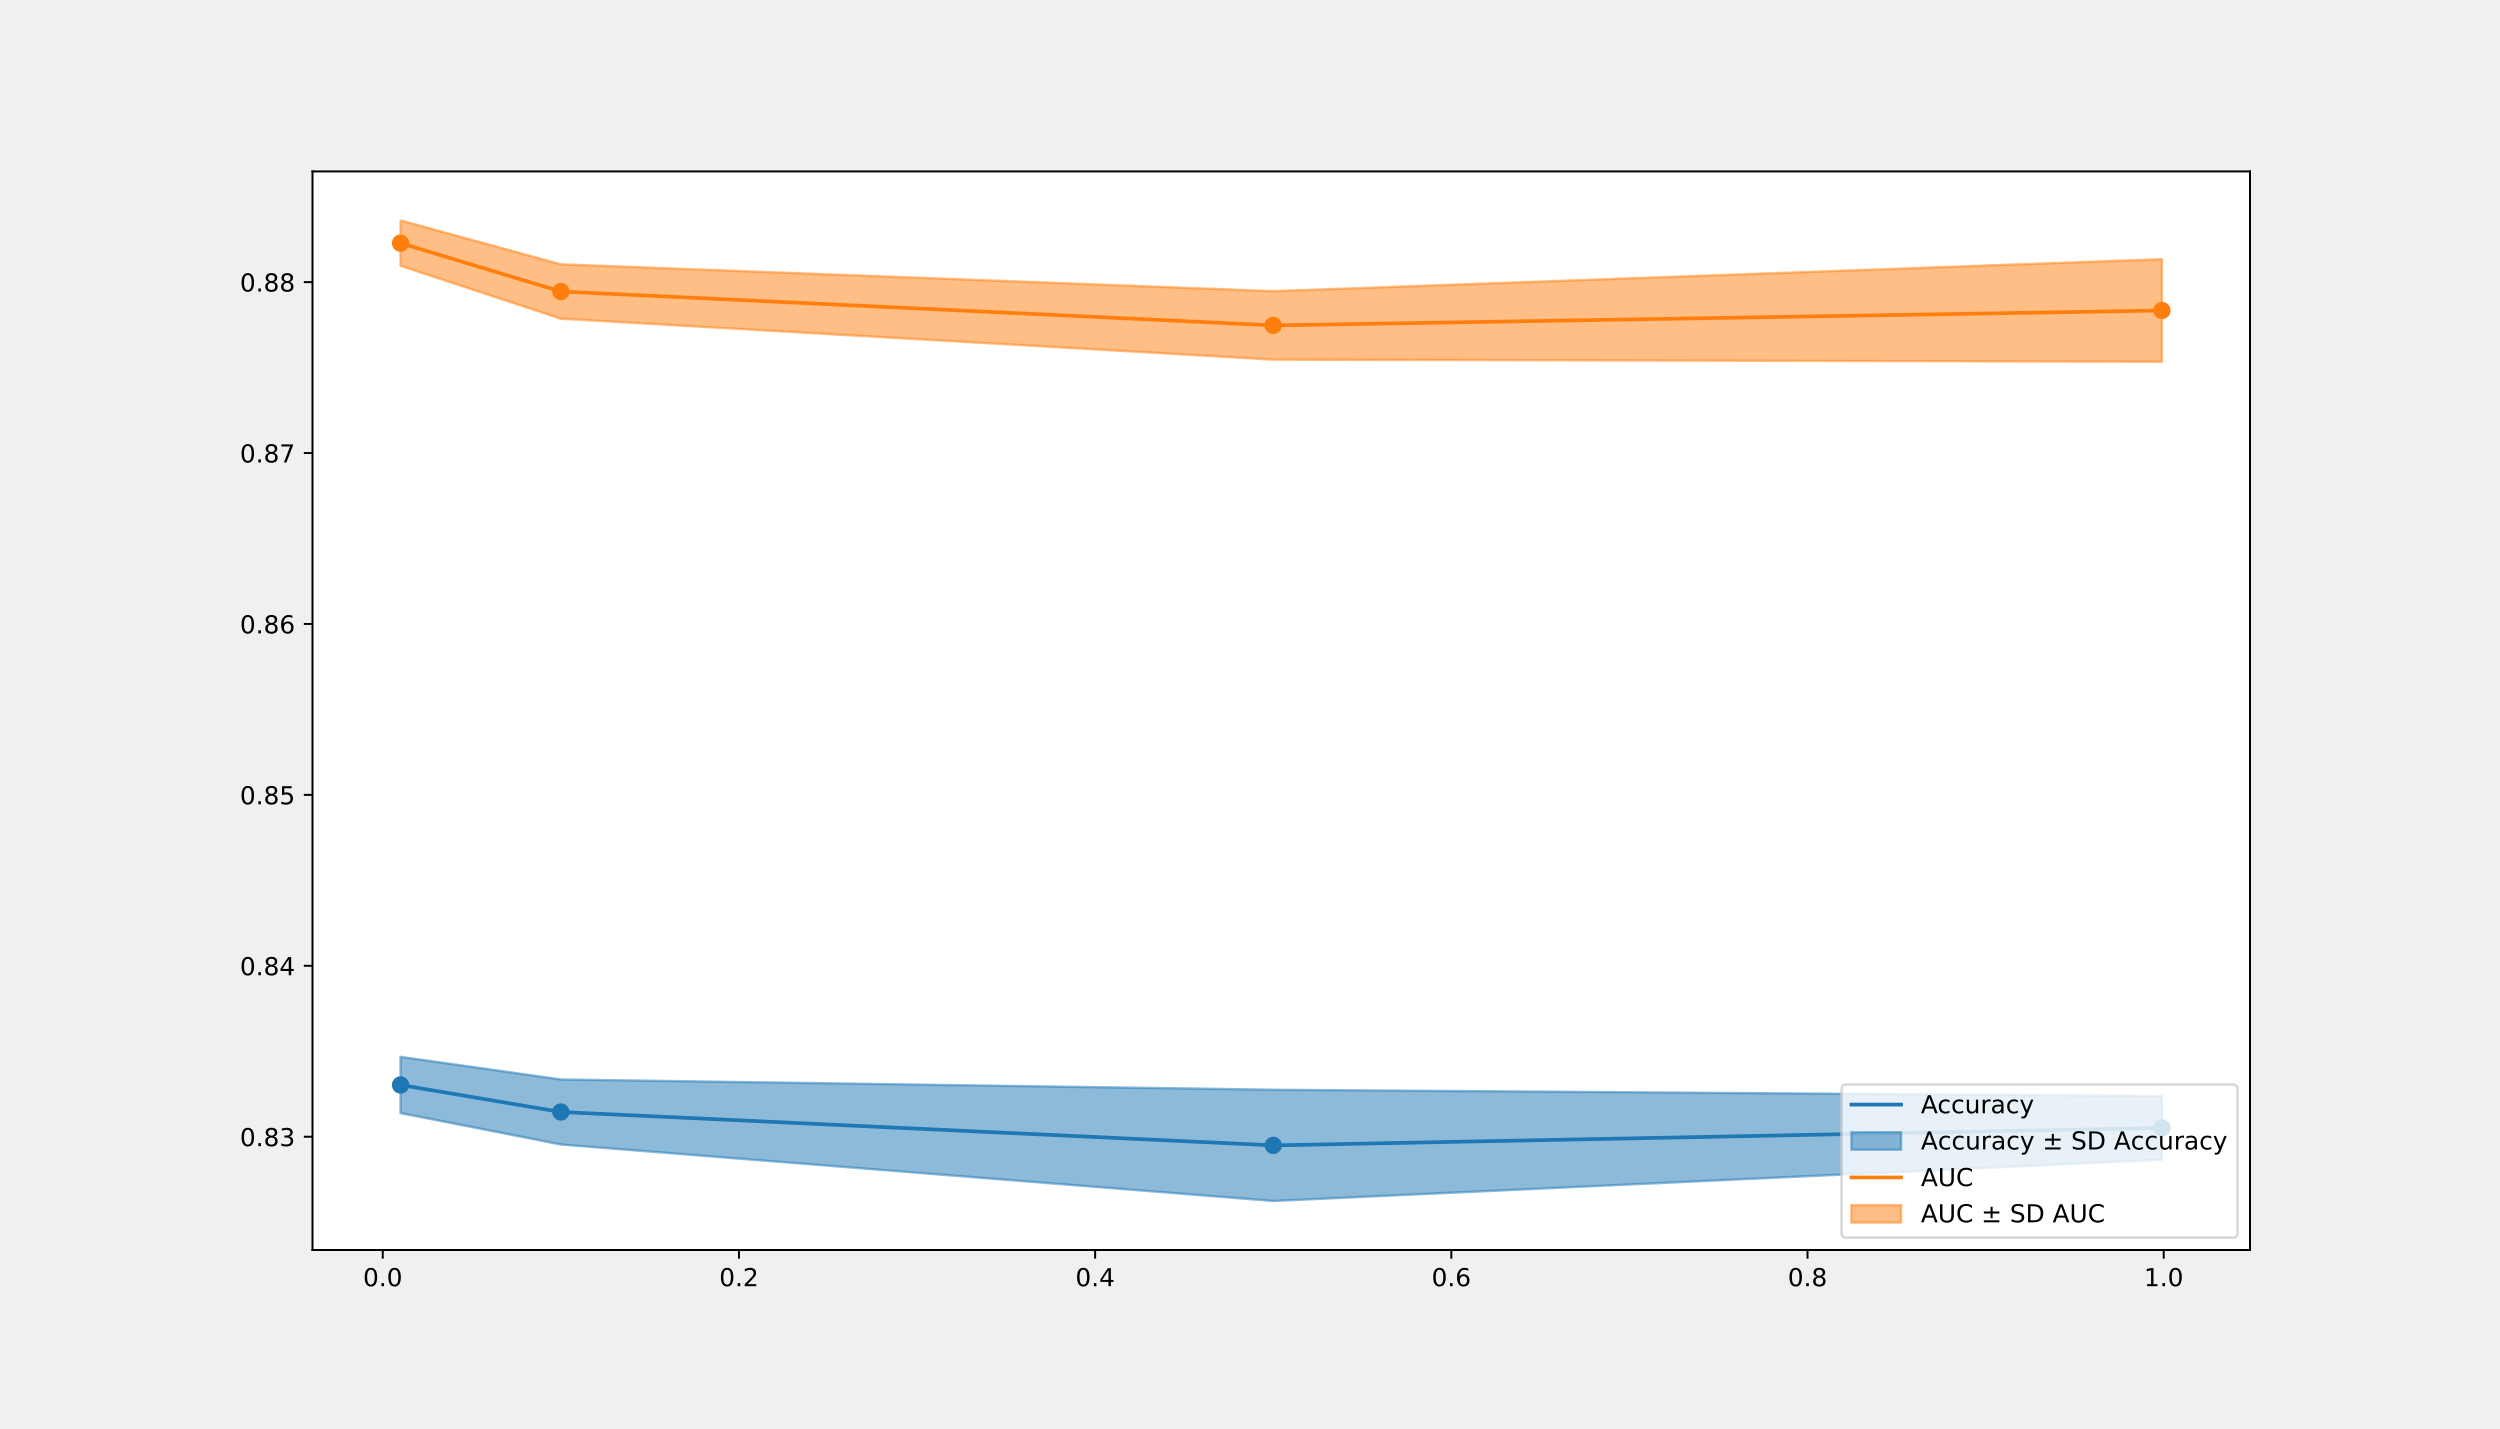
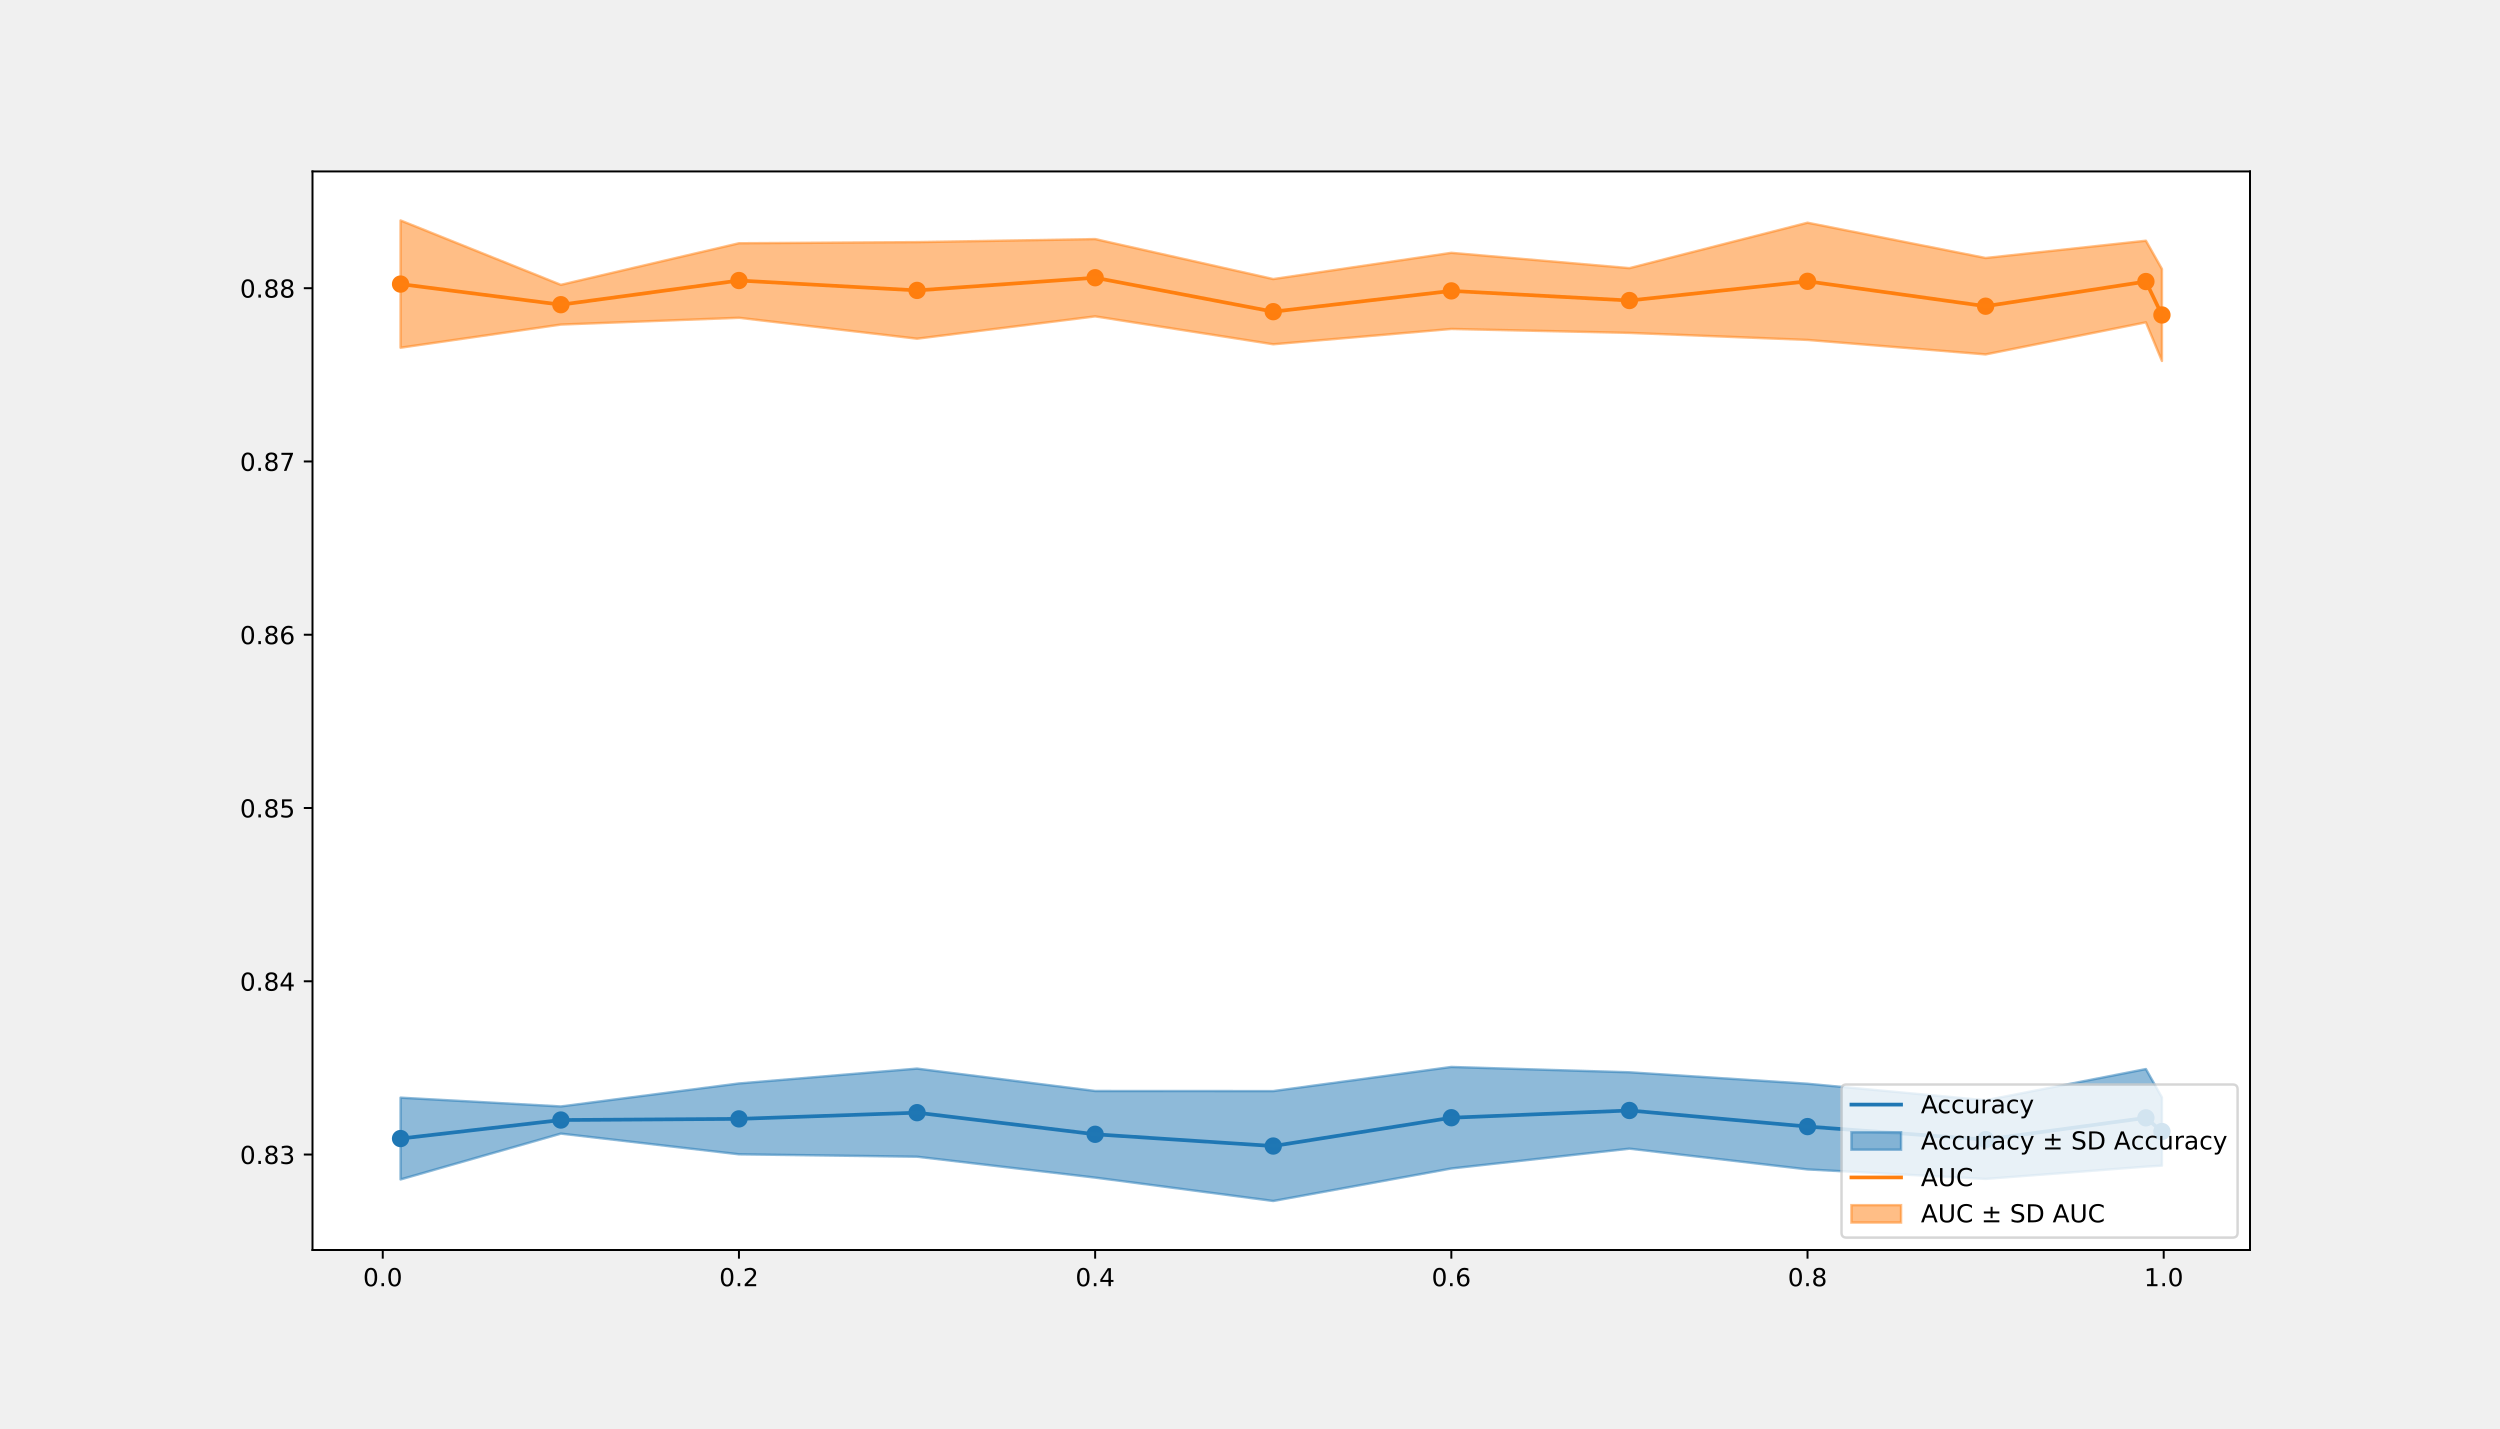
<svg xmlns="http://www.w3.org/2000/svg" xmlns:xlink="http://www.w3.org/1999/xlink" width="1008pt" height="576pt" viewBox="0 0 1008 576" version="1.1">
  <defs>
    <style type="text/css">*{stroke-linejoin: round; stroke-linecap: butt}</style>
  </defs>
  <g id="figure_1">
    <g id="patch_1">
      <path d="M 0 576  L 1008 576  L 1008 0  L 0 0  L 0 576  z " style="fill: none" />
    </g>
    <g id="axes_1">
      <g id="patch_2">
        <path d="M 126 504  L 907.2 504  L 907.2 69.12  L 126 69.12  z " style="fill: #ffffff" />
      </g>
      <g id="PathCollection_1">
        <defs>
-           <path id="mdc70755b8b" d="M 0 3  C 0.796 3 1.559 2.684 2.121 2.121  C 2.684 1.559 3 0.796 3 0  C 3 -0.796 2.684 -1.559 2.121 -2.121  C 1.559 -2.684 0.796 -3 0 -3  C -0.796 -3 -1.559 -2.684 -2.121 -2.121  C -2.684 -1.559 -3 -0.796 -3 0  C -3 0.796 -2.684 1.559 -2.121 2.121  C -1.559 2.684 -0.796 3 0 3  z " style="stroke: #1f77b4" />
+           <path id="mbace6202a0" d="M 0 3  C 0.796 3 1.559 2.684 2.121 2.121  C 2.684 1.559 3 0.796 3 0  C 3 -0.796 2.684 -1.559 2.121 -2.121  C 1.559 -2.684 0.796 -3 0 -3  C -0.796 -3 -1.559 -2.684 -2.121 -2.121  C -2.684 -1.559 -3 -0.796 -3 0  C -3 0.796 -2.684 1.559 -2.121 2.121  C -1.559 2.684 -0.796 3 0 3  z " style="stroke: #1f77b4" />
        </defs>
-         <g clip-path="url(#p15e7bafd6c)">
-           <use xlink:href="#mdc70755b8b" x="161.509" y="437.468" style="fill: #1f77b4; stroke: #1f77b4" />
-           <use xlink:href="#mdc70755b8b" x="226.136" y="448.359" style="fill: #1f77b4; stroke: #1f77b4" />
-           <use xlink:href="#mdc70755b8b" x="513.369" y="461.813" style="fill: #1f77b4; stroke: #1f77b4" />
-           <use xlink:href="#mdc70755b8b" x="871.691" y="454.766" style="fill: #1f77b4; stroke: #1f77b4" />
+         <g clip-path="url(#p74ee663b16)">
+           <use xlink:href="#mbace6202a0" x="161.509" y="459.066" style="fill: #1f77b4; stroke: #1f77b4" />
+           <use xlink:href="#mbace6202a0" x="226.136" y="451.597" style="fill: #1f77b4; stroke: #1f77b4" />
+           <use xlink:href="#mbace6202a0" x="297.944" y="451.133" style="fill: #1f77b4; stroke: #1f77b4" />
+           <use xlink:href="#mbace6202a0" x="369.752" y="448.628" style="fill: #1f77b4; stroke: #1f77b4" />
+           <use xlink:href="#mbace6202a0" x="441.561" y="457.349" style="fill: #1f77b4; stroke: #1f77b4" />
+           <use xlink:href="#mbace6202a0" x="513.369" y="462.081" style="fill: #1f77b4; stroke: #1f77b4" />
+           <use xlink:href="#mbace6202a0" x="585.177" y="450.669" style="fill: #1f77b4; stroke: #1f77b4" />
+           <use xlink:href="#mbace6202a0" x="656.985" y="447.746" style="fill: #1f77b4; stroke: #1f77b4" />
+           <use xlink:href="#mbace6202a0" x="728.793" y="454.241" style="fill: #1f77b4; stroke: #1f77b4" />
+           <use xlink:href="#mbace6202a0" x="800.601" y="459.483" style="fill: #1f77b4; stroke: #1f77b4" />
+           <use xlink:href="#mbace6202a0" x="865.228" y="450.715" style="fill: #1f77b4; stroke: #1f77b4" />
+           <use xlink:href="#mbace6202a0" x="871.691" y="456.236" style="fill: #1f77b4; stroke: #1f77b4" />
        </g>
      </g>
      <g id="PolyCollection_1">
        <defs>
-           <path id="m0631749a14" d="M 161.509 -149.863  L 161.509 -127.202  L 226.136 -114.532  L 513.369 -91.767  L 871.691 -108.419  L 871.691 -134.05  L 871.691 -134.05  L 513.369 -136.606  L 226.136 -140.75  L 161.509 -149.863  z " style="stroke: #1f77b4; stroke-opacity: 0.5" />
+           <path id="mcd7a2c0b58" d="M 161.509 -133.418  L 161.509 -100.45  L 226.136 -118.931  L 297.944 -110.586  L 369.752 -109.61  L 441.561 -101.19  L 513.369 -91.767  L 585.177 -104.863  L 656.985 -112.857  L 728.793 -104.488  L 800.601 -100.663  L 865.228 -105.621  L 871.691 -106.017  L 871.691 -133.511  L 871.691 -133.511  L 865.228 -144.948  L 800.601 -132.371  L 728.793 -139.03  L 656.985 -143.65  L 585.177 -145.799  L 513.369 -136.071  L 441.561 -136.111  L 369.752 -145.134  L 297.944 -139.149  L 226.136 -129.876  L 161.509 -133.418  z " style="stroke: #1f77b4; stroke-opacity: 0.5" />
        </defs>
-         <g clip-path="url(#p15e7bafd6c)">
-           <use xlink:href="#m0631749a14" x="0" y="576" style="fill: #1f77b4; fill-opacity: 0.5; stroke: #1f77b4; stroke-opacity: 0.5" />
+         <g clip-path="url(#p74ee663b16)">
+           <use xlink:href="#mcd7a2c0b58" x="0" y="576" style="fill: #1f77b4; fill-opacity: 0.5; stroke: #1f77b4; stroke-opacity: 0.5" />
        </g>
      </g>
      <g id="PathCollection_2">
        <defs>
-           <path id="m0313edf9ef" d="M 0 3  C 0.796 3 1.559 2.684 2.121 2.121  C 2.684 1.559 3 0.796 3 0  C 3 -0.796 2.684 -1.559 2.121 -2.121  C 1.559 -2.684 0.796 -3 0 -3  C -0.796 -3 -1.559 -2.684 -2.121 -2.121  C -2.684 -1.559 -3 -0.796 -3 0  C -3 0.796 -2.684 1.559 -2.121 2.121  C -1.559 2.684 -0.796 3 0 3  z " style="stroke: #ff7f0e" />
+           <path id="mecb752dfa0" d="M 0 3  C 0.796 3 1.559 2.684 2.121 2.121  C 2.684 1.559 3 0.796 3 0  C 3 -0.796 2.684 -1.559 2.121 -2.121  C 1.559 -2.684 0.796 -3 0 -3  C -0.796 -3 -1.559 -2.684 -2.121 -2.121  C -2.684 -1.559 -3 -0.796 -3 0  C -3 0.796 -2.684 1.559 -2.121 2.121  C -1.559 2.684 -0.796 3 0 3  z " style="stroke: #ff7f0e" />
        </defs>
-         <g clip-path="url(#p15e7bafd6c)">
-           <use xlink:href="#m0313edf9ef" x="161.509" y="98.037" style="fill: #ff7f0e; stroke: #ff7f0e" />
-           <use xlink:href="#m0313edf9ef" x="226.136" y="117.544" style="fill: #ff7f0e; stroke: #ff7f0e" />
-           <use xlink:href="#m0313edf9ef" x="513.369" y="131.196" style="fill: #ff7f0e; stroke: #ff7f0e" />
-           <use xlink:href="#m0313edf9ef" x="871.691" y="125.186" style="fill: #ff7f0e; stroke: #ff7f0e" />
+         <g clip-path="url(#p74ee663b16)">
+           <use xlink:href="#mecb752dfa0" x="161.509" y="114.541" style="fill: #ff7f0e; stroke: #ff7f0e" />
+           <use xlink:href="#mecb752dfa0" x="226.136" y="122.853" style="fill: #ff7f0e; stroke: #ff7f0e" />
+           <use xlink:href="#mecb752dfa0" x="297.944" y="113.104" style="fill: #ff7f0e; stroke: #ff7f0e" />
+           <use xlink:href="#mecb752dfa0" x="369.752" y="117.093" style="fill: #ff7f0e; stroke: #ff7f0e" />
+           <use xlink:href="#mecb752dfa0" x="441.561" y="111.981" style="fill: #ff7f0e; stroke: #ff7f0e" />
+           <use xlink:href="#mecb752dfa0" x="513.369" y="125.666" style="fill: #ff7f0e; stroke: #ff7f0e" />
+           <use xlink:href="#mecb752dfa0" x="585.177" y="117.288" style="fill: #ff7f0e; stroke: #ff7f0e" />
+           <use xlink:href="#mecb752dfa0" x="656.985" y="121.172" style="fill: #ff7f0e; stroke: #ff7f0e" />
+           <use xlink:href="#mecb752dfa0" x="728.793" y="113.428" style="fill: #ff7f0e; stroke: #ff7f0e" />
+           <use xlink:href="#mecb752dfa0" x="800.601" y="123.463" style="fill: #ff7f0e; stroke: #ff7f0e" />
+           <use xlink:href="#mecb752dfa0" x="865.228" y="113.516" style="fill: #ff7f0e; stroke: #ff7f0e" />
+           <use xlink:href="#mecb752dfa0" x="871.691" y="126.998" style="fill: #ff7f0e; stroke: #ff7f0e" />
        </g>
      </g>
      <g id="PolyCollection_2">
        <defs>
-           <path id="m05cac919ec" d="M 161.509 -487.113  L 161.509 -468.813  L 226.136 -447.49  L 513.369 -431.002  L 871.691 -430.143  L 871.691 -471.485  L 871.691 -471.485  L 513.369 -458.605  L 226.136 -469.423  L 161.509 -487.113  z " style="stroke: #ff7f0e; stroke-opacity: 0.5" />
+           <path id="m9882da5ca2" d="M 161.509 -487.113  L 161.509 -435.806  L 226.136 -445.138  L 297.944 -447.874  L 369.752 -439.44  L 441.561 -448.44  L 513.369 -437.19  L 585.177 -443.366  L 656.985 -441.779  L 728.793 -438.945  L 800.601 -433.103  L 865.228 -446.033  L 871.691 -430.474  L 871.691 -467.529  L 871.691 -467.529  L 865.228 -478.934  L 800.601 -471.97  L 728.793 -486.2  L 656.985 -467.878  L 585.177 -474.059  L 513.369 -463.478  L 441.561 -479.599  L 369.752 -478.374  L 297.944 -477.917  L 226.136 -461.156  L 161.509 -487.113  z " style="stroke: #ff7f0e; stroke-opacity: 0.5" />
        </defs>
-         <g clip-path="url(#p15e7bafd6c)">
-           <use xlink:href="#m05cac919ec" x="0" y="576" style="fill: #ff7f0e; fill-opacity: 0.5; stroke: #ff7f0e; stroke-opacity: 0.5" />
+         <g clip-path="url(#p74ee663b16)">
+           <use xlink:href="#m9882da5ca2" x="0" y="576" style="fill: #ff7f0e; fill-opacity: 0.5; stroke: #ff7f0e; stroke-opacity: 0.5" />
        </g>
      </g>
      <g id="matplotlib.axis_1">
        <g id="xtick_1">
          <g id="line2d_1">
            <defs>
-               <path id="m0b00287c01" d="M 0 0  L 0 3.5  " style="stroke: #000000; stroke-width: 0.8" />
+               <path id="mf8d5531b50" d="M 0 0  L 0 3.5  " style="stroke: #000000; stroke-width: 0.8" />
            </defs>
            <g>
-               <use xlink:href="#m0b00287c01" x="154.328" y="504" style="stroke: #000000; stroke-width: 0.8" />
+               <use xlink:href="#mf8d5531b50" x="154.328" y="504" style="stroke: #000000; stroke-width: 0.8" />
            </g>
          </g>
          <g id="text_1">
            <g transform="translate(146.3767 518.5984)scale(0.1 -0.1)">
              <defs>
                <path id="DejaVuSans-30" d="M 2034 4250  Q 1547 4250 1301 3770  Q 1056 3291 1056 2328  Q 1056 1369 1301 889  Q 1547 409 2034 409  Q 2525 409 2770 889  Q 3016 1369 3016 2328  Q 3016 3291 2770 3770  Q 2525 4250 2034 4250  z M 2034 4750  Q 2819 4750 3233 4129  Q 3647 3509 3647 2328  Q 3647 1150 3233 529  Q 2819 -91 2034 -91  Q 1250 -91 836 529  Q 422 1150 422 2328  Q 422 3509 836 4129  Q 1250 4750 2034 4750  z " transform="scale(0.015625)" />
                <path id="DejaVuSans-2e" d="M 684 794  L 1344 794  L 1344 0  L 684 0  L 684 794  z " transform="scale(0.015625)" />
              </defs>
              <use xlink:href="#DejaVuSans-30" />
              <use xlink:href="#DejaVuSans-2e" x="63.623" />
              <use xlink:href="#DejaVuSans-30" x="95.41" />
            </g>
          </g>
        </g>
        <g id="xtick_2">
          <g id="line2d_2">
            <g>
-               <use xlink:href="#m0b00287c01" x="297.944" y="504" style="stroke: #000000; stroke-width: 0.8" />
+               <use xlink:href="#mf8d5531b50" x="297.944" y="504" style="stroke: #000000; stroke-width: 0.8" />
            </g>
          </g>
          <g id="text_2">
            <g transform="translate(289.9929 518.5984)scale(0.1 -0.1)">
              <defs>
                <path id="DejaVuSans-32" d="M 1228 531  L 3431 531  L 3431 0  L 469 0  L 469 531  Q 828 903 1448 1529  Q 2069 2156 2228 2338  Q 2531 2678 2651 2914  Q 2772 3150 2772 3378  Q 2772 3750 2511 3984  Q 2250 4219 1831 4219  Q 1534 4219 1204 4116  Q 875 4013 500 3803  L 500 4441  Q 881 4594 1212 4672  Q 1544 4750 1819 4750  Q 2544 4750 2975 4387  Q 3406 4025 3406 3419  Q 3406 3131 3298 2873  Q 3191 2616 2906 2266  Q 2828 2175 2409 1742  Q 1991 1309 1228 531  z " transform="scale(0.015625)" />
              </defs>
              <use xlink:href="#DejaVuSans-30" />
              <use xlink:href="#DejaVuSans-2e" x="63.623" />
              <use xlink:href="#DejaVuSans-32" x="95.41" />
            </g>
          </g>
        </g>
        <g id="xtick_3">
          <g id="line2d_3">
            <g>
-               <use xlink:href="#m0b00287c01" x="441.561" y="504" style="stroke: #000000; stroke-width: 0.8" />
+               <use xlink:href="#mf8d5531b50" x="441.561" y="504" style="stroke: #000000; stroke-width: 0.8" />
            </g>
          </g>
          <g id="text_3">
            <g transform="translate(433.609 518.5984)scale(0.1 -0.1)">
              <defs>
                <path id="DejaVuSans-34" d="M 2419 4116  L 825 1625  L 2419 1625  L 2419 4116  z M 2253 4666  L 3047 4666  L 3047 1625  L 3713 1625  L 3713 1100  L 3047 1100  L 3047 0  L 2419 0  L 2419 1100  L 313 1100  L 313 1709  L 2253 4666  z " transform="scale(0.015625)" />
              </defs>
              <use xlink:href="#DejaVuSans-30" />
              <use xlink:href="#DejaVuSans-2e" x="63.623" />
              <use xlink:href="#DejaVuSans-34" x="95.41" />
            </g>
          </g>
        </g>
        <g id="xtick_4">
          <g id="line2d_4">
            <g>
-               <use xlink:href="#m0b00287c01" x="585.177" y="504" style="stroke: #000000; stroke-width: 0.8" />
+               <use xlink:href="#mf8d5531b50" x="585.177" y="504" style="stroke: #000000; stroke-width: 0.8" />
            </g>
          </g>
          <g id="text_4">
            <g transform="translate(577.2251 518.5984)scale(0.1 -0.1)">
              <defs>
                <path id="DejaVuSans-36" d="M 2113 2584  Q 1688 2584 1439 2293  Q 1191 2003 1191 1497  Q 1191 994 1439 701  Q 1688 409 2113 409  Q 2538 409 2786 701  Q 3034 994 3034 1497  Q 3034 2003 2786 2293  Q 2538 2584 2113 2584  z M 3366 4563  L 3366 3988  Q 3128 4100 2886 4159  Q 2644 4219 2406 4219  Q 1781 4219 1451 3797  Q 1122 3375 1075 2522  Q 1259 2794 1537 2939  Q 1816 3084 2150 3084  Q 2853 3084 3261 2657  Q 3669 2231 3669 1497  Q 3669 778 3244 343  Q 2819 -91 2113 -91  Q 1303 -91 875 529  Q 447 1150 447 2328  Q 447 3434 972 4092  Q 1497 4750 2381 4750  Q 2619 4750 2861 4703  Q 3103 4656 3366 4563  z " transform="scale(0.015625)" />
              </defs>
              <use xlink:href="#DejaVuSans-30" />
              <use xlink:href="#DejaVuSans-2e" x="63.623" />
              <use xlink:href="#DejaVuSans-36" x="95.41" />
            </g>
          </g>
        </g>
        <g id="xtick_5">
          <g id="line2d_5">
            <g>
-               <use xlink:href="#m0b00287c01" x="728.793" y="504" style="stroke: #000000; stroke-width: 0.8" />
+               <use xlink:href="#mf8d5531b50" x="728.793" y="504" style="stroke: #000000; stroke-width: 0.8" />
            </g>
          </g>
          <g id="text_5">
            <g transform="translate(720.8413 518.5984)scale(0.1 -0.1)">
              <defs>
                <path id="DejaVuSans-38" d="M 2034 2216  Q 1584 2216 1326 1975  Q 1069 1734 1069 1313  Q 1069 891 1326 650  Q 1584 409 2034 409  Q 2484 409 2743 651  Q 3003 894 3003 1313  Q 3003 1734 2745 1975  Q 2488 2216 2034 2216  z M 1403 2484  Q 997 2584 770 2862  Q 544 3141 544 3541  Q 544 4100 942 4425  Q 1341 4750 2034 4750  Q 2731 4750 3128 4425  Q 3525 4100 3525 3541  Q 3525 3141 3298 2862  Q 3072 2584 2669 2484  Q 3125 2378 3379 2068  Q 3634 1759 3634 1313  Q 3634 634 3220 271  Q 2806 -91 2034 -91  Q 1263 -91 848 271  Q 434 634 434 1313  Q 434 1759 690 2068  Q 947 2378 1403 2484  z M 1172 3481  Q 1172 3119 1398 2916  Q 1625 2713 2034 2713  Q 2441 2713 2670 2916  Q 2900 3119 2900 3481  Q 2900 3844 2670 4047  Q 2441 4250 2034 4250  Q 1625 4250 1398 4047  Q 1172 3844 1172 3481  z " transform="scale(0.015625)" />
              </defs>
              <use xlink:href="#DejaVuSans-30" />
              <use xlink:href="#DejaVuSans-2e" x="63.623" />
              <use xlink:href="#DejaVuSans-38" x="95.41" />
            </g>
          </g>
        </g>
        <g id="xtick_6">
          <g id="line2d_6">
            <g>
-               <use xlink:href="#m0b00287c01" x="872.409" y="504" style="stroke: #000000; stroke-width: 0.8" />
+               <use xlink:href="#mf8d5531b50" x="872.409" y="504" style="stroke: #000000; stroke-width: 0.8" />
            </g>
          </g>
          <g id="text_6">
            <g transform="translate(864.4574 518.5984)scale(0.1 -0.1)">
              <defs>
                <path id="DejaVuSans-31" d="M 794 531  L 1825 531  L 1825 4091  L 703 3866  L 703 4441  L 1819 4666  L 2450 4666  L 2450 531  L 3481 531  L 3481 0  L 794 0  L 794 531  z " transform="scale(0.015625)" />
              </defs>
              <use xlink:href="#DejaVuSans-31" />
              <use xlink:href="#DejaVuSans-2e" x="63.623" />
              <use xlink:href="#DejaVuSans-30" x="95.41" />
            </g>
          </g>
        </g>
      </g>
      <g id="matplotlib.axis_2">
        <g id="ytick_1">
          <g id="line2d_7">
            <defs>
-               <path id="mb1729b1f9b" d="M 0 0  L -3.5 0  " style="stroke: #000000; stroke-width: 0.8" />
+               <path id="m51fbacef82" d="M 0 0  L -3.5 0  " style="stroke: #000000; stroke-width: 0.8" />
            </defs>
            <g>
-               <use xlink:href="#mb1729b1f9b" x="126" y="458.335" style="stroke: #000000; stroke-width: 0.8" />
+               <use xlink:href="#m51fbacef82" x="126" y="465.514" style="stroke: #000000; stroke-width: 0.8" />
            </g>
          </g>
          <g id="text_7">
-             <g transform="translate(96.73438 462.1345)scale(0.1 -0.1)">
+             <g transform="translate(96.73438 469.3131)scale(0.1 -0.1)">
              <defs>
                <path id="DejaVuSans-33" d="M 2597 2516  Q 3050 2419 3304 2112  Q 3559 1806 3559 1356  Q 3559 666 3084 287  Q 2609 -91 1734 -91  Q 1441 -91 1130 -33  Q 819 25 488 141  L 488 750  Q 750 597 1062 519  Q 1375 441 1716 441  Q 2309 441 2620 675  Q 2931 909 2931 1356  Q 2931 1769 2642 2001  Q 2353 2234 1838 2234  L 1294 2234  L 1294 2753  L 1863 2753  Q 2328 2753 2575 2939  Q 2822 3125 2822 3475  Q 2822 3834 2567 4026  Q 2313 4219 1838 4219  Q 1578 4219 1281 4162  Q 984 4106 628 3988  L 628 4550  Q 988 4650 1302 4700  Q 1616 4750 1894 4750  Q 2613 4750 3031 4423  Q 3450 4097 3450 3541  Q 3450 3153 3228 2886  Q 3006 2619 2597 2516  z " transform="scale(0.015625)" />
              </defs>
              <use xlink:href="#DejaVuSans-30" />
              <use xlink:href="#DejaVuSans-2e" x="63.623" />
              <use xlink:href="#DejaVuSans-38" x="95.41" />
              <use xlink:href="#DejaVuSans-33" x="159.033" />
            </g>
          </g>
        </g>
        <g id="ytick_2">
          <g id="line2d_8">
            <g>
-               <use xlink:href="#mb1729b1f9b" x="126" y="389.417" style="stroke: #000000; stroke-width: 0.8" />
+               <use xlink:href="#m51fbacef82" x="126" y="395.65" style="stroke: #000000; stroke-width: 0.8" />
            </g>
          </g>
          <g id="text_8">
-             <g transform="translate(96.73438 393.2165)scale(0.1 -0.1)">
+             <g transform="translate(96.73438 399.4496)scale(0.1 -0.1)">
              <use xlink:href="#DejaVuSans-30" />
              <use xlink:href="#DejaVuSans-2e" x="63.623" />
              <use xlink:href="#DejaVuSans-38" x="95.41" />
              <use xlink:href="#DejaVuSans-34" x="159.033" />
            </g>
          </g>
        </g>
        <g id="ytick_3">
          <g id="line2d_9">
            <g>
-               <use xlink:href="#mb1729b1f9b" x="126" y="320.499" style="stroke: #000000; stroke-width: 0.8" />
+               <use xlink:href="#m51fbacef82" x="126" y="325.787" style="stroke: #000000; stroke-width: 0.8" />
            </g>
          </g>
          <g id="text_9">
-             <g transform="translate(96.73438 324.2986)scale(0.1 -0.1)">
+             <g transform="translate(96.73438 329.5861)scale(0.1 -0.1)">
              <defs>
                <path id="DejaVuSans-35" d="M 691 4666  L 3169 4666  L 3169 4134  L 1269 4134  L 1269 2991  Q 1406 3038 1543 3061  Q 1681 3084 1819 3084  Q 2600 3084 3056 2656  Q 3513 2228 3513 1497  Q 3513 744 3044 326  Q 2575 -91 1722 -91  Q 1428 -91 1123 -41  Q 819 9 494 109  L 494 744  Q 775 591 1075 516  Q 1375 441 1709 441  Q 2250 441 2565 725  Q 2881 1009 2881 1497  Q 2881 1984 2565 2268  Q 2250 2553 1709 2553  Q 1456 2553 1204 2497  Q 953 2441 691 2322  L 691 4666  z " transform="scale(0.015625)" />
              </defs>
              <use xlink:href="#DejaVuSans-30" />
              <use xlink:href="#DejaVuSans-2e" x="63.623" />
              <use xlink:href="#DejaVuSans-38" x="95.41" />
              <use xlink:href="#DejaVuSans-35" x="159.033" />
            </g>
          </g>
        </g>
        <g id="ytick_4">
          <g id="line2d_10">
            <g>
-               <use xlink:href="#mb1729b1f9b" x="126" y="251.582" style="stroke: #000000; stroke-width: 0.8" />
+               <use xlink:href="#m51fbacef82" x="126" y="255.923" style="stroke: #000000; stroke-width: 0.8" />
            </g>
          </g>
          <g id="text_10">
-             <g transform="translate(96.73438 255.3807)scale(0.1 -0.1)">
+             <g transform="translate(96.73438 259.7226)scale(0.1 -0.1)">
              <use xlink:href="#DejaVuSans-30" />
              <use xlink:href="#DejaVuSans-2e" x="63.623" />
              <use xlink:href="#DejaVuSans-38" x="95.41" />
              <use xlink:href="#DejaVuSans-36" x="159.033" />
            </g>
          </g>
        </g>
        <g id="ytick_5">
          <g id="line2d_11">
            <g>
-               <use xlink:href="#mb1729b1f9b" x="126" y="182.664" style="stroke: #000000; stroke-width: 0.8" />
+               <use xlink:href="#m51fbacef82" x="126" y="186.06" style="stroke: #000000; stroke-width: 0.8" />
            </g>
          </g>
          <g id="text_11">
-             <g transform="translate(96.73438 186.4628)scale(0.1 -0.1)">
+             <g transform="translate(96.73438 189.8591)scale(0.1 -0.1)">
              <defs>
                <path id="DejaVuSans-37" d="M 525 4666  L 3525 4666  L 3525 4397  L 1831 0  L 1172 0  L 2766 4134  L 525 4134  L 525 4666  z " transform="scale(0.015625)" />
              </defs>
              <use xlink:href="#DejaVuSans-30" />
              <use xlink:href="#DejaVuSans-2e" x="63.623" />
              <use xlink:href="#DejaVuSans-38" x="95.41" />
              <use xlink:href="#DejaVuSans-37" x="159.033" />
            </g>
          </g>
        </g>
        <g id="ytick_6">
          <g id="line2d_12">
            <g>
-               <use xlink:href="#mb1729b1f9b" x="126" y="113.746" style="stroke: #000000; stroke-width: 0.8" />
+               <use xlink:href="#m51fbacef82" x="126" y="116.196" style="stroke: #000000; stroke-width: 0.8" />
            </g>
          </g>
          <g id="text_12">
-             <g transform="translate(96.73438 117.5449)scale(0.1 -0.1)">
+             <g transform="translate(96.73438 119.9956)scale(0.1 -0.1)">
              <use xlink:href="#DejaVuSans-30" />
              <use xlink:href="#DejaVuSans-2e" x="63.623" />
              <use xlink:href="#DejaVuSans-38" x="95.41" />
              <use xlink:href="#DejaVuSans-38" x="159.033" />
            </g>
          </g>
        </g>
      </g>
      <g id="line2d_13">
-         <path d="M 161.509 437.468  L 226.136 448.359  L 513.369 461.813  L 871.691 454.766  " clip-path="url(#p15e7bafd6c)" style="fill: none; stroke: #1f77b4; stroke-width: 1.5; stroke-linecap: square" />
+         <path d="M 161.509 459.066  L 226.136 451.597  L 297.944 451.133  L 369.752 448.628  L 441.561 457.349  L 513.369 462.081  L 585.177 450.669  L 656.985 447.746  L 728.793 454.241  L 800.601 459.483  L 865.228 450.715  L 871.691 456.236  " clip-path="url(#p74ee663b16)" style="fill: none; stroke: #1f77b4; stroke-width: 1.5; stroke-linecap: square" />
      </g>
      <g id="line2d_14">
-         <path d="M 161.509 98.037  L 226.136 117.544  L 513.369 131.196  L 871.691 125.186  " clip-path="url(#p15e7bafd6c)" style="fill: none; stroke: #ff7f0e; stroke-width: 1.5; stroke-linecap: square" />
+         <path d="M 161.509 114.541  L 226.136 122.853  L 297.944 113.104  L 369.752 117.093  L 441.561 111.981  L 513.369 125.666  L 585.177 117.288  L 656.985 121.172  L 728.793 113.428  L 800.601 123.463  L 865.228 113.516  L 871.691 126.998  " clip-path="url(#p74ee663b16)" style="fill: none; stroke: #ff7f0e; stroke-width: 1.5; stroke-linecap: square" />
      </g>
      <g id="patch_3">
        <path d="M 126 504  L 126 69.12  " style="fill: none; stroke: #000000; stroke-width: 0.8; stroke-linejoin: miter; stroke-linecap: square" />
      </g>
      <g id="patch_4">
        <path d="M 907.2 504  L 907.2 69.12  " style="fill: none; stroke: #000000; stroke-width: 0.8; stroke-linejoin: miter; stroke-linecap: square" />
      </g>
      <g id="patch_5">
        <path d="M 126 504  L 907.2 504  " style="fill: none; stroke: #000000; stroke-width: 0.8; stroke-linejoin: miter; stroke-linecap: square" />
      </g>
      <g id="patch_6">
        <path d="M 126 69.12  L 907.2 69.12  " style="fill: none; stroke: #000000; stroke-width: 0.8; stroke-linejoin: miter; stroke-linecap: square" />
      </g>
      <g id="legend_1">
        <g id="patch_7">
          <path d="M 744.5 499  L 900.2 499  Q 902.2 499 902.2 497  L 902.2 439.267  Q 902.2 437.267 900.2 437.267  L 744.5 437.267  Q 742.5 437.267 742.5 439.267  L 742.5 497  Q 742.5 499 744.5 499  z " style="fill: #ffffff; opacity: 0.8; stroke: #cccccc; stroke-linejoin: miter" />
        </g>
        <g id="line2d_15">
          <path d="M 746.5 445.366  L 756.5 445.366  L 766.5 445.366  " style="fill: none; stroke: #1f77b4; stroke-width: 1.5; stroke-linecap: square" />
        </g>
        <g id="text_13">
          <g transform="translate(774.5 448.8656)scale(0.1 -0.1)">
            <defs>
              <path id="DejaVuSans-41" d="M 2188 4044  L 1331 1722  L 3047 1722  L 2188 4044  z M 1831 4666  L 2547 4666  L 4325 0  L 3669 0  L 3244 1197  L 1141 1197  L 716 0  L 50 0  L 1831 4666  z " transform="scale(0.015625)" />
              <path id="DejaVuSans-63" d="M 3122 3366  L 3122 2828  Q 2878 2963 2633 3030  Q 2388 3097 2138 3097  Q 1578 3097 1268 2742  Q 959 2388 959 1747  Q 959 1106 1268 751  Q 1578 397 2138 397  Q 2388 397 2633 464  Q 2878 531 3122 666  L 3122 134  Q 2881 22 2623 -34  Q 2366 -91 2075 -91  Q 1284 -91 818 406  Q 353 903 353 1747  Q 353 2603 823 3093  Q 1294 3584 2113 3584  Q 2378 3584 2631 3529  Q 2884 3475 3122 3366  z " transform="scale(0.015625)" />
              <path id="DejaVuSans-75" d="M 544 1381  L 544 3500  L 1119 3500  L 1119 1403  Q 1119 906 1312 657  Q 1506 409 1894 409  Q 2359 409 2629 706  Q 2900 1003 2900 1516  L 2900 3500  L 3475 3500  L 3475 0  L 2900 0  L 2900 538  Q 2691 219 2414 64  Q 2138 -91 1772 -91  Q 1169 -91 856 284  Q 544 659 544 1381  z M 1991 3584  L 1991 3584  z " transform="scale(0.015625)" />
              <path id="DejaVuSans-72" d="M 2631 2963  Q 2534 3019 2420 3045  Q 2306 3072 2169 3072  Q 1681 3072 1420 2755  Q 1159 2438 1159 1844  L 1159 0  L 581 0  L 581 3500  L 1159 3500  L 1159 2956  Q 1341 3275 1631 3429  Q 1922 3584 2338 3584  Q 2397 3584 2469 3576  Q 2541 3569 2628 3553  L 2631 2963  z " transform="scale(0.015625)" />
              <path id="DejaVuSans-61" d="M 2194 1759  Q 1497 1759 1228 1600  Q 959 1441 959 1056  Q 959 750 1161 570  Q 1363 391 1709 391  Q 2188 391 2477 730  Q 2766 1069 2766 1631  L 2766 1759  L 2194 1759  z M 3341 1997  L 3341 0  L 2766 0  L 2766 531  Q 2569 213 2275 61  Q 1981 -91 1556 -91  Q 1019 -91 701 211  Q 384 513 384 1019  Q 384 1609 779 1909  Q 1175 2209 1959 2209  L 2766 2209  L 2766 2266  Q 2766 2663 2505 2880  Q 2244 3097 1772 3097  Q 1472 3097 1187 3025  Q 903 2953 641 2809  L 641 3341  Q 956 3463 1253 3523  Q 1550 3584 1831 3584  Q 2591 3584 2966 3190  Q 3341 2797 3341 1997  z " transform="scale(0.015625)" />
              <path id="DejaVuSans-79" d="M 2059 -325  Q 1816 -950 1584 -1140  Q 1353 -1331 966 -1331  L 506 -1331  L 506 -850  L 844 -850  Q 1081 -850 1212 -737  Q 1344 -625 1503 -206  L 1606 56  L 191 3500  L 800 3500  L 1894 763  L 2988 3500  L 3597 3500  L 2059 -325  z " transform="scale(0.015625)" />
            </defs>
            <use xlink:href="#DejaVuSans-41" />
            <use xlink:href="#DejaVuSans-63" x="66.658" />
            <use xlink:href="#DejaVuSans-63" x="121.639" />
            <use xlink:href="#DejaVuSans-75" x="176.619" />
            <use xlink:href="#DejaVuSans-72" x="239.998" />
            <use xlink:href="#DejaVuSans-61" x="281.111" />
            <use xlink:href="#DejaVuSans-63" x="342.391" />
            <use xlink:href="#DejaVuSans-79" x="397.371" />
          </g>
        </g>
        <g id="patch_8">
          <path d="M 746.5 463.544  L 766.5 463.544  L 766.5 456.544  L 746.5 456.544  z " style="fill: #1f77b4; fill-opacity: 0.5; stroke: #1f77b4; stroke-opacity: 0.5; stroke-linejoin: miter" />
        </g>
        <g id="text_14">
          <g transform="translate(774.5 463.5437)scale(0.1 -0.1)">
            <defs>
              <path id="DejaVuSans-20" transform="scale(0.015625)" />
              <path id="DejaVuSans-b1" d="M 2944 4013  L 2944 2803  L 4684 2803  L 4684 2272  L 2944 2272  L 2944 1063  L 2419 1063  L 2419 2272  L 678 2272  L 678 2803  L 2419 2803  L 2419 4013  L 2944 4013  z M 678 531  L 4684 531  L 4684 0  L 678 0  L 678 531  z " transform="scale(0.015625)" />
              <path id="DejaVuSans-53" d="M 3425 4513  L 3425 3897  Q 3066 4069 2747 4153  Q 2428 4238 2131 4238  Q 1616 4238 1336 4038  Q 1056 3838 1056 3469  Q 1056 3159 1242 3001  Q 1428 2844 1947 2747  L 2328 2669  Q 3034 2534 3370 2195  Q 3706 1856 3706 1288  Q 3706 609 3251 259  Q 2797 -91 1919 -91  Q 1588 -91 1214 -16  Q 841 59 441 206  L 441 856  Q 825 641 1194 531  Q 1563 422 1919 422  Q 2459 422 2753 634  Q 3047 847 3047 1241  Q 3047 1584 2836 1778  Q 2625 1972 2144 2069  L 1759 2144  Q 1053 2284 737 2584  Q 422 2884 422 3419  Q 422 4038 858 4394  Q 1294 4750 2059 4750  Q 2388 4750 2728 4690  Q 3069 4631 3425 4513  z " transform="scale(0.015625)" />
              <path id="DejaVuSans-44" d="M 1259 4147  L 1259 519  L 2022 519  Q 2988 519 3436 956  Q 3884 1394 3884 2338  Q 3884 3275 3436 3711  Q 2988 4147 2022 4147  L 1259 4147  z M 628 4666  L 1925 4666  Q 3281 4666 3915 4102  Q 4550 3538 4550 2338  Q 4550 1131 3912 565  Q 3275 0 1925 0  L 628 0  L 628 4666  z " transform="scale(0.015625)" />
            </defs>
            <use xlink:href="#DejaVuSans-41" transform="translate(0 0.78125)" />
            <use xlink:href="#DejaVuSans-63" transform="translate(68.4082 0.78125)" />
            <use xlink:href="#DejaVuSans-63" transform="translate(123.3887 0.78125)" />
            <use xlink:href="#DejaVuSans-75" transform="translate(178.3691 0.78125)" />
            <use xlink:href="#DejaVuSans-72" transform="translate(241.748 0.78125)" />
            <use xlink:href="#DejaVuSans-61" transform="translate(282.8613 0.78125)" />
            <use xlink:href="#DejaVuSans-63" transform="translate(344.1406 0.78125)" />
            <use xlink:href="#DejaVuSans-79" transform="translate(399.1211 0.78125)" />
            <use xlink:href="#DejaVuSans-20" transform="translate(458.3008 0.78125)" />
            <use xlink:href="#DejaVuSans-b1" transform="translate(490.0879 0.78125)" />
            <use xlink:href="#DejaVuSans-20" transform="translate(573.877 0.78125)" />
            <use xlink:href="#DejaVuSans-53" transform="translate(605.6641 0.78125)" />
            <use xlink:href="#DejaVuSans-44" transform="translate(669.1406 0.78125)" />
            <use xlink:href="#DejaVuSans-20" transform="translate(746.1426 0.78125)" />
            <use xlink:href="#DejaVuSans-41" transform="translate(777.9297 0.78125)" />
            <use xlink:href="#DejaVuSans-63" transform="translate(846.3379 0.78125)" />
            <use xlink:href="#DejaVuSans-63" transform="translate(901.3184 0.78125)" />
            <use xlink:href="#DejaVuSans-75" transform="translate(956.2988 0.78125)" />
            <use xlink:href="#DejaVuSans-72" transform="translate(1019.678 0.78125)" />
            <use xlink:href="#DejaVuSans-61" transform="translate(1060.791 0.78125)" />
            <use xlink:href="#DejaVuSans-63" transform="translate(1122.07 0.78125)" />
            <use xlink:href="#DejaVuSans-79" transform="translate(1177.051 0.78125)" />
          </g>
        </g>
        <g id="line2d_16">
          <path d="M 746.5 474.742  L 756.5 474.742  L 766.5 474.742  " style="fill: none; stroke: #ff7f0e; stroke-width: 1.5; stroke-linecap: square" />
        </g>
        <g id="text_15">
          <g transform="translate(774.5 478.2422)scale(0.1 -0.1)">
            <defs>
              <path id="DejaVuSans-55" d="M 556 4666  L 1191 4666  L 1191 1831  Q 1191 1081 1462 751  Q 1734 422 2344 422  Q 2950 422 3222 751  Q 3494 1081 3494 1831  L 3494 4666  L 4128 4666  L 4128 1753  Q 4128 841 3676 375  Q 3225 -91 2344 -91  Q 1459 -91 1007 375  Q 556 841 556 1753  L 556 4666  z " transform="scale(0.015625)" />
              <path id="DejaVuSans-43" d="M 4122 4306  L 4122 3641  Q 3803 3938 3442 4084  Q 3081 4231 2675 4231  Q 1875 4231 1450 3742  Q 1025 3253 1025 2328  Q 1025 1406 1450 917  Q 1875 428 2675 428  Q 3081 428 3442 575  Q 3803 722 4122 1019  L 4122 359  Q 3791 134 3420 21  Q 3050 -91 2638 -91  Q 1578 -91 968 557  Q 359 1206 359 2328  Q 359 3453 968 4101  Q 1578 4750 2638 4750  Q 3056 4750 3426 4639  Q 3797 4528 4122 4306  z " transform="scale(0.015625)" />
            </defs>
            <use xlink:href="#DejaVuSans-41" />
            <use xlink:href="#DejaVuSans-55" x="68.408" />
            <use xlink:href="#DejaVuSans-43" x="141.602" />
          </g>
        </g>
        <g id="patch_9">
          <path d="M 746.5 492.92  L 766.5 492.92  L 766.5 485.92  L 746.5 485.92  z " style="fill: #ff7f0e; fill-opacity: 0.5; stroke: #ff7f0e; stroke-opacity: 0.5; stroke-linejoin: miter" />
        </g>
        <g id="text_16">
          <g transform="translate(774.5 492.9203)scale(0.1 -0.1)">
            <use xlink:href="#DejaVuSans-41" transform="translate(0 0.78125)" />
            <use xlink:href="#DejaVuSans-55" transform="translate(68.4082 0.78125)" />
            <use xlink:href="#DejaVuSans-43" transform="translate(141.6016 0.78125)" />
            <use xlink:href="#DejaVuSans-20" transform="translate(211.4258 0.78125)" />
            <use xlink:href="#DejaVuSans-b1" transform="translate(243.2129 0.78125)" />
            <use xlink:href="#DejaVuSans-20" transform="translate(327.002 0.78125)" />
            <use xlink:href="#DejaVuSans-53" transform="translate(358.7891 0.78125)" />
            <use xlink:href="#DejaVuSans-44" transform="translate(422.2656 0.78125)" />
            <use xlink:href="#DejaVuSans-20" transform="translate(499.2676 0.78125)" />
            <use xlink:href="#DejaVuSans-41" transform="translate(531.0547 0.78125)" />
            <use xlink:href="#DejaVuSans-55" transform="translate(599.4629 0.78125)" />
            <use xlink:href="#DejaVuSans-43" transform="translate(672.6562 0.78125)" />
          </g>
        </g>
      </g>
    </g>
  </g>
  <defs>
-     <clipPath id="p15e7bafd6c">
+     <clipPath id="p74ee663b16">
      <rect x="126" y="69.12" width="781.2" height="434.88" />
    </clipPath>
  </defs>
</svg>
